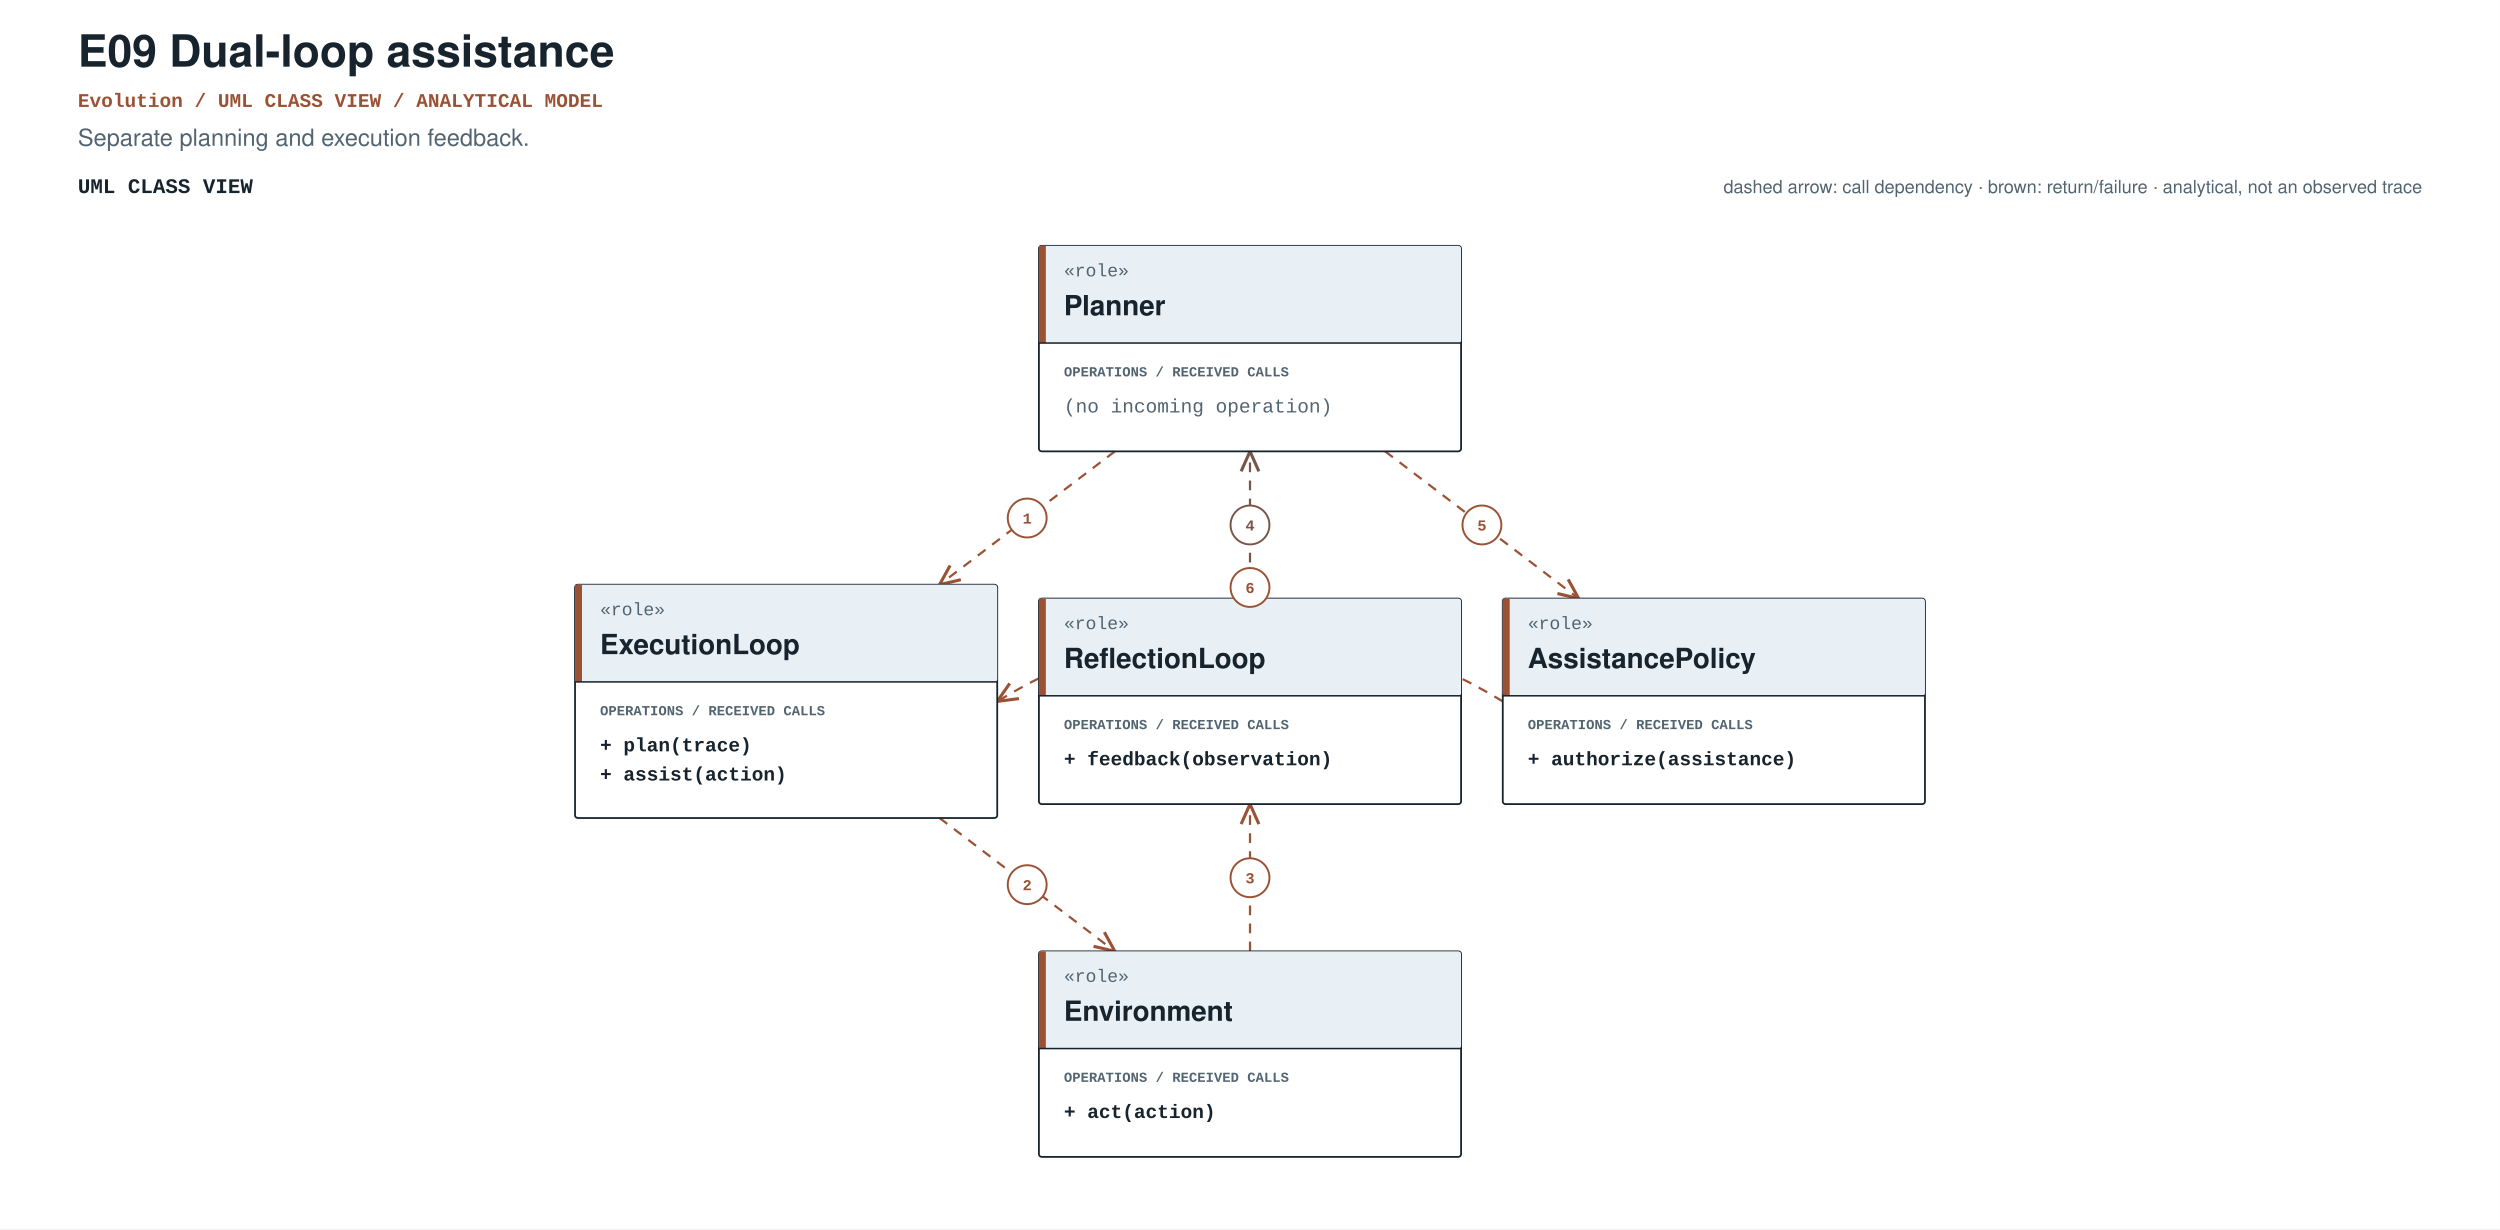
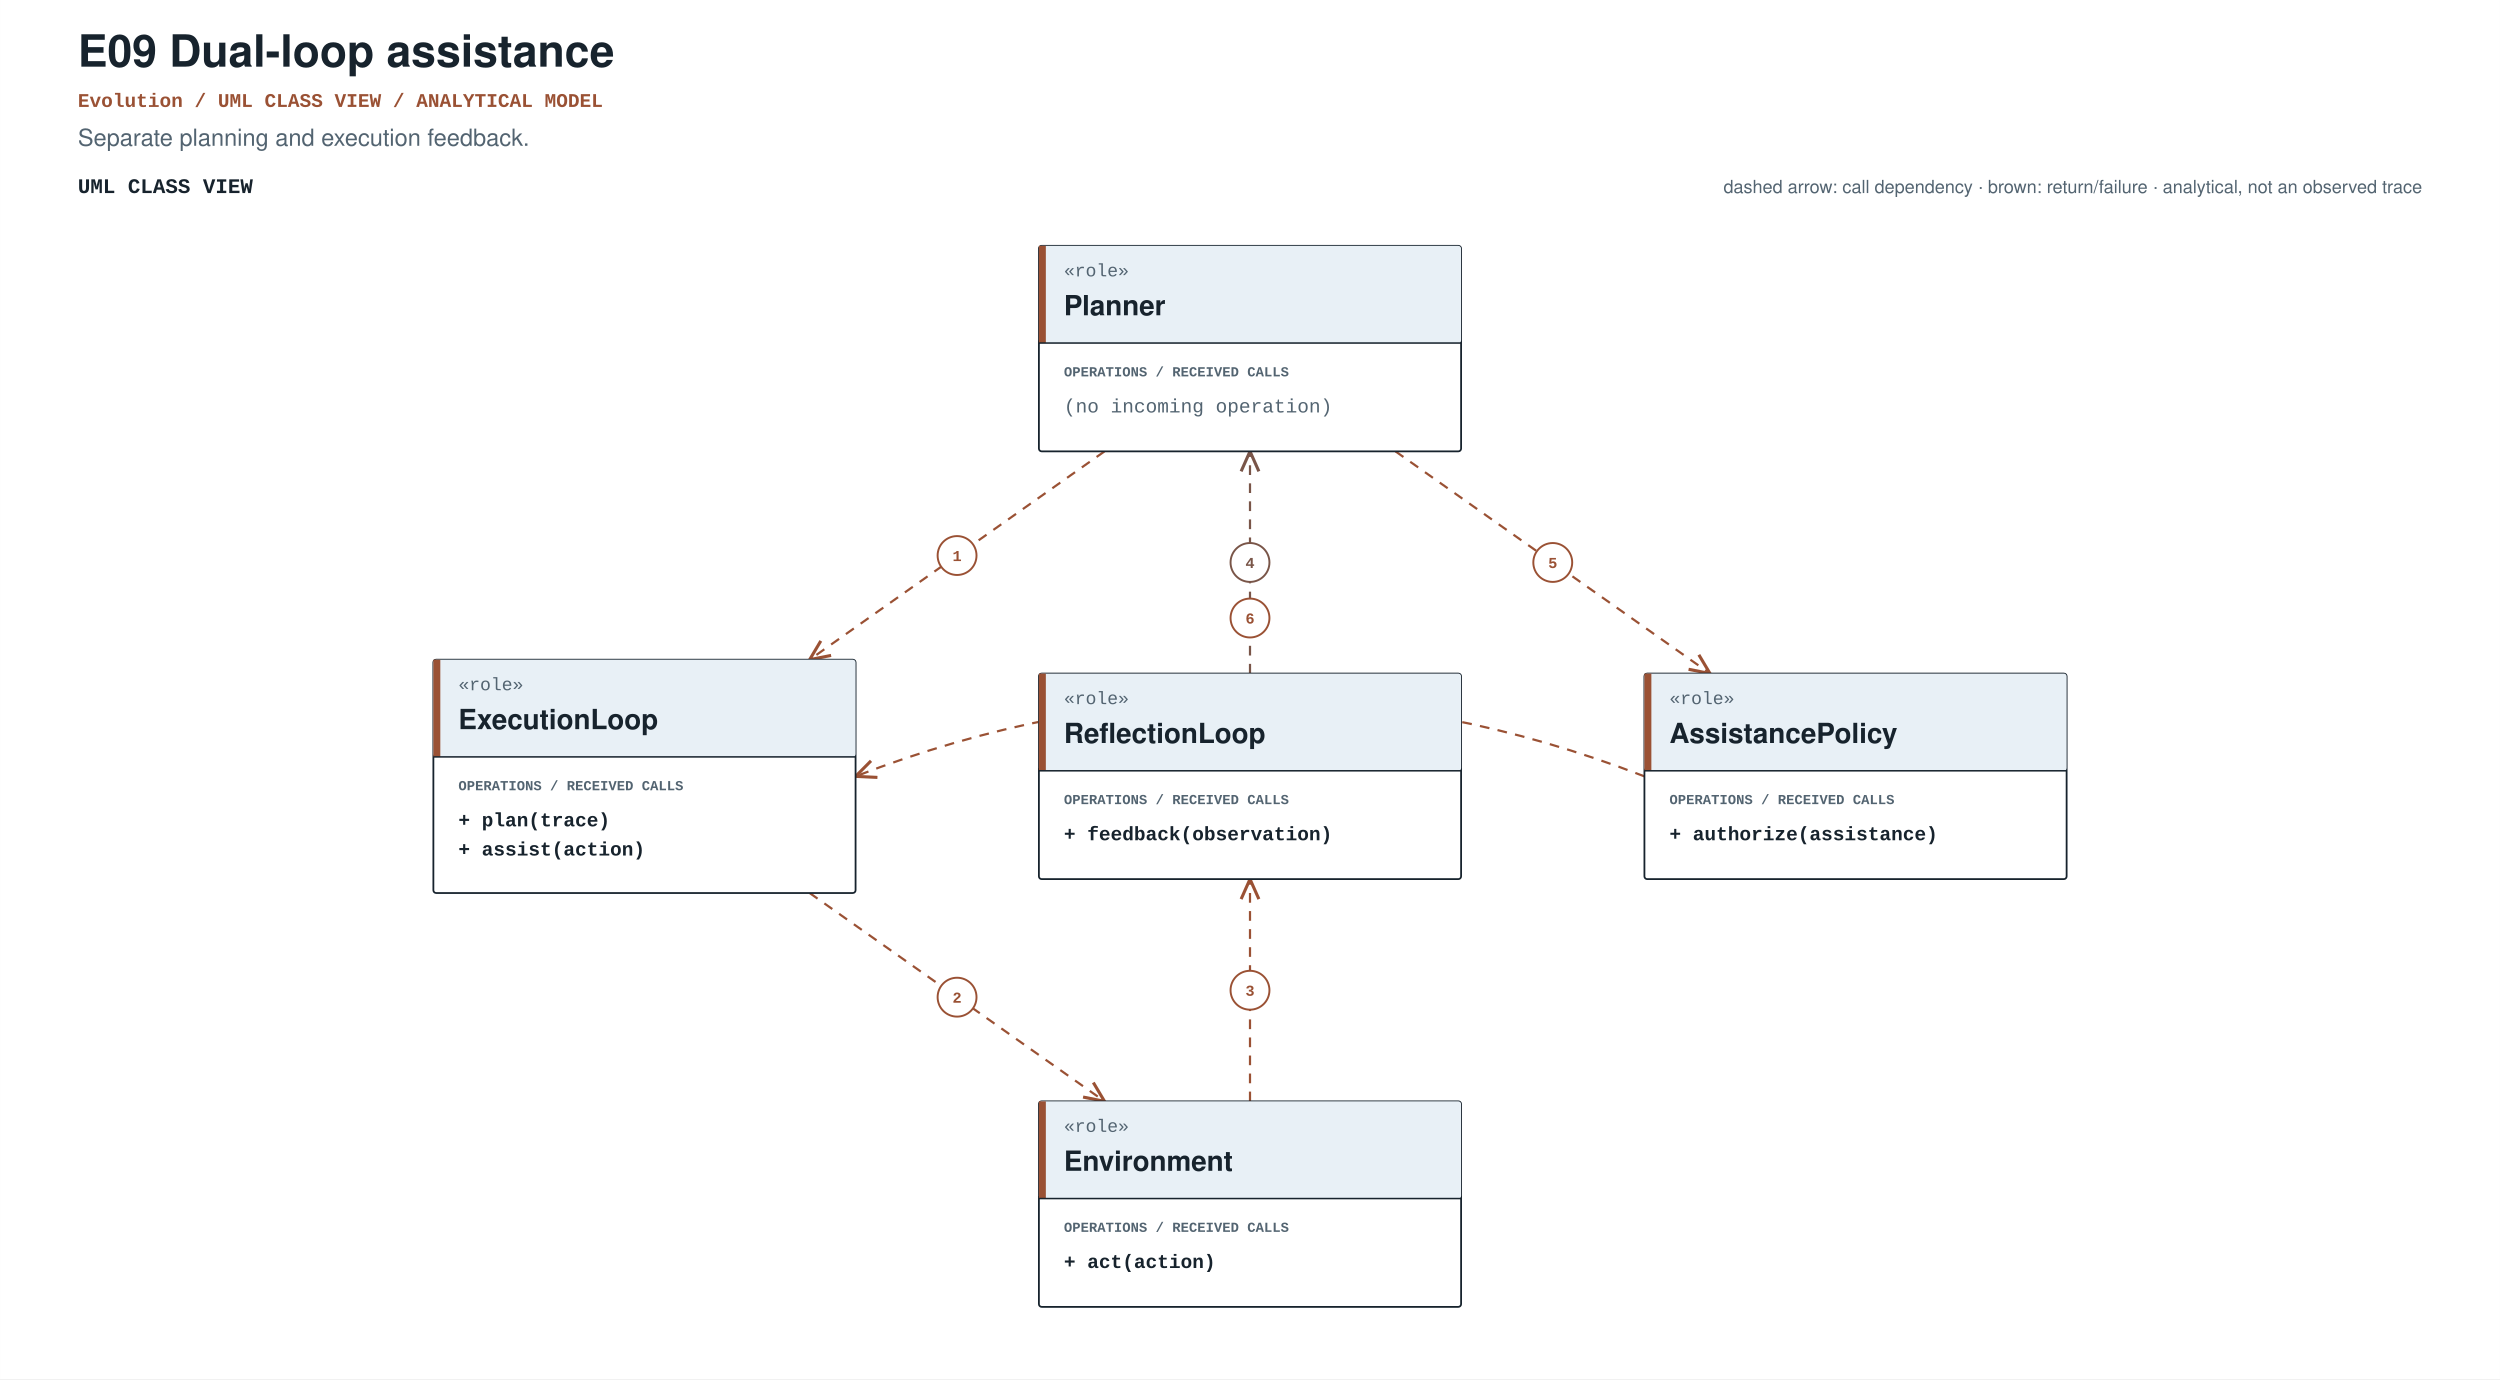
- <svg xmlns="http://www.w3.org/2000/svg" viewBox="0 0 1800 885" width="183mm" height="89.97mm" role="img" data-diagram-type="uml-class" data-pattern-id="E09" aria-labelledby="title-E09 desc-E09">
+ <svg xmlns="http://www.w3.org/2000/svg" viewBox="0 0 1800 993" width="183mm" height="100.95mm" role="img" data-diagram-type="uml-class" data-pattern-id="E09" aria-labelledby="title-E09 desc-E09">
  <defs>
    <marker id="umlOpenAccent" markerWidth="12" markerHeight="10" refX="10" refY="5" orient="auto" markerUnits="strokeWidth">
      <path d="M1,1 L10,5 L1,9" fill="none" stroke="#9A5134" stroke-width="1.4" />
    </marker>
    <marker id="umlOpenReturn" markerWidth="12" markerHeight="10" refX="10" refY="5" orient="auto" markerUnits="strokeWidth">
      <path d="M1,1 L10,5 L1,9" fill="none" stroke="#795548" stroke-width="1.4" />
    </marker>
  </defs>
-   <rect x="0" y="0" width="1800" height="885" rx="0" fill="#FFFFFF" stroke="none" stroke-width="1.2" />
+   <rect x="0" y="0" width="1800" height="993" rx="0" fill="#FFFFFF" stroke="none" stroke-width="1.2" />
  <text x="56" y="48" font-family="Helvetica Neue, Helvetica, Arial, sans-serif" font-size="32" font-weight="700" fill="#17232D" text-anchor="start">E09  Dual-loop assistance</text>
  <text x="56" y="77" font-family="Menlo, Monaco, Courier New, monospace" font-size="14" font-weight="700" fill="#9A5134" text-anchor="start">Evolution / UML CLASS VIEW / ANALYTICAL MODEL</text>
  <text font-family="Helvetica Neue, Helvetica, Arial, sans-serif" font-size="17" font-weight="400" fill="#536471" text-anchor="start">
    <tspan x="56" y="105">Separate planning and execution feedback.</tspan>
  </text>
  <text x="56" y="139" font-family="Menlo, Monaco, Courier New, monospace" font-size="15" font-weight="700" fill="#17232D" text-anchor="start">UML CLASS VIEW</text>
  <text x="1744" y="139" font-family="Helvetica Neue, Helvetica, Arial, sans-serif" font-size="13" font-weight="400" fill="#536471" text-anchor="end">dashed arrow: call dependency · brown: return/failure · analytical, not an observed trace</text>
  <g class="dependency forward" data-source="Planner" data-target="ExecutionLoop" data-numbers="1" data-messages="plan(trace)">
-     <path d="M 802.69 325 Q 739.57 373 676.46 421" fill="none" stroke="#9A5134" stroke-width="1.6" stroke-dasharray="7 6" marker-end="url(#umlOpenAccent)" />
+     <path d="M 795.25 325 Q 689.08 400 582.91 475" fill="none" stroke="#9A5134" stroke-width="1.6" stroke-dasharray="7 6" marker-end="url(#umlOpenAccent)" />
  </g>
  <g class="dependency forward" data-source="ExecutionLoop" data-target="Environment" data-numbers="2" data-messages="act(action)">
-     <path d="M 676.46 589 Q 739.57 637 802.69 685" fill="none" stroke="#9A5134" stroke-width="1.6" stroke-dasharray="7 6" marker-end="url(#umlOpenAccent)" />
+     <path d="M 582.91 643 Q 689.08 718 795.25 793" fill="none" stroke="#9A5134" stroke-width="1.6" stroke-dasharray="7 6" marker-end="url(#umlOpenAccent)" />
  </g>
  <g class="dependency forward" data-source="Environment" data-target="ReflectionLoop" data-numbers="3" data-messages="feedback(observation)">
-     <path d="M 900 685 Q 900 632 900 579" fill="none" stroke="#9A5134" stroke-width="1.6" stroke-dasharray="7 6" marker-end="url(#umlOpenAccent)" />
+     <path d="M 900 793 Q 900 713 900 633" fill="none" stroke="#9A5134" stroke-width="1.6" stroke-dasharray="7 6" marker-end="url(#umlOpenAccent)" />
  </g>
  <g class="dependency return-or-failure" data-source="ReflectionLoop" data-target="Planner" data-numbers="4" data-messages="reflect(summary)">
-     <path d="M 900 431 Q 900 378 900 325" fill="none" stroke="#795548" stroke-width="1.6" stroke-dasharray="7 6" marker-end="url(#umlOpenReturn)" />
+     <path d="M 900 485 Q 900 405 900 325" fill="none" stroke="#795548" stroke-width="1.6" stroke-dasharray="7 6" marker-end="url(#umlOpenReturn)" />
  </g>
  <g class="dependency forward" data-source="Planner" data-target="AssistancePolicy" data-numbers="5" data-messages="authorize(assistance)">
-     <path d="M 997.31 325 Q 1067 378 1136.69 431" fill="none" stroke="#9A5134" stroke-width="1.6" stroke-dasharray="7 6" marker-end="url(#umlOpenAccent)" />
+     <path d="M 1004.75 325 Q 1118 405 1231.25 485" fill="none" stroke="#9A5134" stroke-width="1.6" stroke-dasharray="7 6" marker-end="url(#umlOpenAccent)" />
  </g>
  <g class="dependency forward" data-source="AssistancePolicy" data-target="ExecutionLoop" data-numbers="6" data-messages="assist(action)">
-     <path d="M 1082 505 Q 900 395 718 505" fill="none" stroke="#9A5134" stroke-width="1.6" stroke-dasharray="7 6" marker-end="url(#umlOpenAccent)" />
+     <path d="M 1184 559 Q 900 449 616 559" fill="none" stroke="#9A5134" stroke-width="1.6" stroke-dasharray="7 6" marker-end="url(#umlOpenAccent)" />
  </g>
  <g class="class-node" data-participant="Planner" data-role="Planner" data-layer="0">
    <rect x="748" y="177" width="304" height="148" rx="2" fill="#FFFFFF" stroke="#17232D" stroke-width="1.3" class="class-box" />
    <rect x="748" y="177" width="304" height="70" rx="2" fill="#E8F0F6" stroke="none" stroke-width="1.2" class="class-header" />
    <rect x="748" y="177" width="5" height="70" rx="0" fill="#9A5134" stroke="none" stroke-width="1.2" class="class-accent" />
    <text x="766" y="199" font-family="Menlo, Monaco, Courier New, monospace" font-size="13" font-weight="400" fill="#536471" text-anchor="start" class="class-stereotype">«role»</text>
    <text x="766" y="227" font-family="Helvetica Neue, Helvetica, Arial, sans-serif" font-size="20" font-weight="700" fill="#17232D" text-anchor="start" class="class-name">Planner</text>
    <line x1="748" y1="247" x2="1052" y2="247" stroke="#17232D" stroke-width="1.1" />
    <text x="766" y="271" font-family="Menlo, Monaco, Courier New, monospace" font-size="10" font-weight="700" fill="#536471" text-anchor="start" class="class-compartment-label">OPERATIONS / RECEIVED CALLS</text>
    <text x="766" y="297" font-family="Menlo, Monaco, Courier New, monospace" font-size="14" font-weight="400" fill="#536471" text-anchor="start" class="class-operation">(no incoming operation)</text>
  </g>
  <g class="class-node" data-participant="ExecutionLoop" data-role="ExecutionLoop" data-layer="1">
-     <rect x="414" y="421" width="304" height="168" rx="2" fill="#FFFFFF" stroke="#17232D" stroke-width="1.3" class="class-box" />
-     <rect x="414" y="421" width="304" height="70" rx="2" fill="#E8F0F6" stroke="none" stroke-width="1.2" class="class-header" />
-     <rect x="414" y="421" width="5" height="70" rx="0" fill="#9A5134" stroke="none" stroke-width="1.2" class="class-accent" />
-     <text x="432" y="443" font-family="Menlo, Monaco, Courier New, monospace" font-size="13" font-weight="400" fill="#536471" text-anchor="start" class="class-stereotype">«role»</text>
-     <text x="432" y="471" font-family="Helvetica Neue, Helvetica, Arial, sans-serif" font-size="20" font-weight="700" fill="#17232D" text-anchor="start" class="class-name">ExecutionLoop</text>
-     <line x1="414" y1="491" x2="718" y2="491" stroke="#17232D" stroke-width="1.1" />
-     <text x="432" y="515" font-family="Menlo, Monaco, Courier New, monospace" font-size="10" font-weight="700" fill="#536471" text-anchor="start" class="class-compartment-label">OPERATIONS / RECEIVED CALLS</text>
-     <text x="432" y="541" font-family="Menlo, Monaco, Courier New, monospace" font-size="14" font-weight="600" fill="#17232D" text-anchor="start" class="class-operation">+ plan(trace)</text>
-     <text x="432" y="562" font-family="Menlo, Monaco, Courier New, monospace" font-size="14" font-weight="600" fill="#17232D" text-anchor="start" class="class-operation">+ assist(action)</text>
+     <rect x="312" y="475" width="304" height="168" rx="2" fill="#FFFFFF" stroke="#17232D" stroke-width="1.3" class="class-box" />
+     <rect x="312" y="475" width="304" height="70" rx="2" fill="#E8F0F6" stroke="none" stroke-width="1.2" class="class-header" />
+     <rect x="312" y="475" width="5" height="70" rx="0" fill="#9A5134" stroke="none" stroke-width="1.2" class="class-accent" />
+     <text x="330" y="497" font-family="Menlo, Monaco, Courier New, monospace" font-size="13" font-weight="400" fill="#536471" text-anchor="start" class="class-stereotype">«role»</text>
+     <text x="330" y="525" font-family="Helvetica Neue, Helvetica, Arial, sans-serif" font-size="20" font-weight="700" fill="#17232D" text-anchor="start" class="class-name">ExecutionLoop</text>
+     <line x1="312" y1="545" x2="616" y2="545" stroke="#17232D" stroke-width="1.1" />
+     <text x="330" y="569" font-family="Menlo, Monaco, Courier New, monospace" font-size="10" font-weight="700" fill="#536471" text-anchor="start" class="class-compartment-label">OPERATIONS / RECEIVED CALLS</text>
+     <text x="330" y="595" font-family="Menlo, Monaco, Courier New, monospace" font-size="14" font-weight="600" fill="#17232D" text-anchor="start" class="class-operation">+ plan(trace)</text>
+     <text x="330" y="616" font-family="Menlo, Monaco, Courier New, monospace" font-size="14" font-weight="600" fill="#17232D" text-anchor="start" class="class-operation">+ assist(action)</text>
  </g>
  <g class="class-node" data-participant="Environment" data-role="Environment" data-layer="2">
-     <rect x="748" y="685" width="304" height="148" rx="2" fill="#FFFFFF" stroke="#17232D" stroke-width="1.3" class="class-box" />
-     <rect x="748" y="685" width="304" height="70" rx="2" fill="#E8F0F6" stroke="none" stroke-width="1.2" class="class-header" />
-     <rect x="748" y="685" width="5" height="70" rx="0" fill="#9A5134" stroke="none" stroke-width="1.2" class="class-accent" />
-     <text x="766" y="707" font-family="Menlo, Monaco, Courier New, monospace" font-size="13" font-weight="400" fill="#536471" text-anchor="start" class="class-stereotype">«role»</text>
-     <text x="766" y="735" font-family="Helvetica Neue, Helvetica, Arial, sans-serif" font-size="20" font-weight="700" fill="#17232D" text-anchor="start" class="class-name">Environment</text>
-     <line x1="748" y1="755" x2="1052" y2="755" stroke="#17232D" stroke-width="1.1" />
-     <text x="766" y="779" font-family="Menlo, Monaco, Courier New, monospace" font-size="10" font-weight="700" fill="#536471" text-anchor="start" class="class-compartment-label">OPERATIONS / RECEIVED CALLS</text>
-     <text x="766" y="805" font-family="Menlo, Monaco, Courier New, monospace" font-size="14" font-weight="600" fill="#17232D" text-anchor="start" class="class-operation">+ act(action)</text>
+     <rect x="748" y="793" width="304" height="148" rx="2" fill="#FFFFFF" stroke="#17232D" stroke-width="1.3" class="class-box" />
+     <rect x="748" y="793" width="304" height="70" rx="2" fill="#E8F0F6" stroke="none" stroke-width="1.2" class="class-header" />
+     <rect x="748" y="793" width="5" height="70" rx="0" fill="#9A5134" stroke="none" stroke-width="1.2" class="class-accent" />
+     <text x="766" y="815" font-family="Menlo, Monaco, Courier New, monospace" font-size="13" font-weight="400" fill="#536471" text-anchor="start" class="class-stereotype">«role»</text>
+     <text x="766" y="843" font-family="Helvetica Neue, Helvetica, Arial, sans-serif" font-size="20" font-weight="700" fill="#17232D" text-anchor="start" class="class-name">Environment</text>
+     <line x1="748" y1="863" x2="1052" y2="863" stroke="#17232D" stroke-width="1.1" />
+     <text x="766" y="887" font-family="Menlo, Monaco, Courier New, monospace" font-size="10" font-weight="700" fill="#536471" text-anchor="start" class="class-compartment-label">OPERATIONS / RECEIVED CALLS</text>
+     <text x="766" y="913" font-family="Menlo, Monaco, Courier New, monospace" font-size="14" font-weight="600" fill="#17232D" text-anchor="start" class="class-operation">+ act(action)</text>
  </g>
  <g class="class-node" data-participant="ReflectionLoop" data-role="ReflectionLoop" data-layer="1">
-     <rect x="748" y="431" width="304" height="148" rx="2" fill="#FFFFFF" stroke="#17232D" stroke-width="1.3" class="class-box" />
-     <rect x="748" y="431" width="304" height="70" rx="2" fill="#E8F0F6" stroke="none" stroke-width="1.2" class="class-header" />
-     <rect x="748" y="431" width="5" height="70" rx="0" fill="#9A5134" stroke="none" stroke-width="1.2" class="class-accent" />
-     <text x="766" y="453" font-family="Menlo, Monaco, Courier New, monospace" font-size="13" font-weight="400" fill="#536471" text-anchor="start" class="class-stereotype">«role»</text>
-     <text x="766" y="481" font-family="Helvetica Neue, Helvetica, Arial, sans-serif" font-size="20" font-weight="700" fill="#17232D" text-anchor="start" class="class-name">ReflectionLoop</text>
-     <line x1="748" y1="501" x2="1052" y2="501" stroke="#17232D" stroke-width="1.1" />
-     <text x="766" y="525" font-family="Menlo, Monaco, Courier New, monospace" font-size="10" font-weight="700" fill="#536471" text-anchor="start" class="class-compartment-label">OPERATIONS / RECEIVED CALLS</text>
-     <text x="766" y="551" font-family="Menlo, Monaco, Courier New, monospace" font-size="14" font-weight="600" fill="#17232D" text-anchor="start" class="class-operation">+ feedback(observation)</text>
+     <rect x="748" y="485" width="304" height="148" rx="2" fill="#FFFFFF" stroke="#17232D" stroke-width="1.3" class="class-box" />
+     <rect x="748" y="485" width="304" height="70" rx="2" fill="#E8F0F6" stroke="none" stroke-width="1.2" class="class-header" />
+     <rect x="748" y="485" width="5" height="70" rx="0" fill="#9A5134" stroke="none" stroke-width="1.2" class="class-accent" />
+     <text x="766" y="507" font-family="Menlo, Monaco, Courier New, monospace" font-size="13" font-weight="400" fill="#536471" text-anchor="start" class="class-stereotype">«role»</text>
+     <text x="766" y="535" font-family="Helvetica Neue, Helvetica, Arial, sans-serif" font-size="20" font-weight="700" fill="#17232D" text-anchor="start" class="class-name">ReflectionLoop</text>
+     <line x1="748" y1="555" x2="1052" y2="555" stroke="#17232D" stroke-width="1.1" />
+     <text x="766" y="579" font-family="Menlo, Monaco, Courier New, monospace" font-size="10" font-weight="700" fill="#536471" text-anchor="start" class="class-compartment-label">OPERATIONS / RECEIVED CALLS</text>
+     <text x="766" y="605" font-family="Menlo, Monaco, Courier New, monospace" font-size="14" font-weight="600" fill="#17232D" text-anchor="start" class="class-operation">+ feedback(observation)</text>
  </g>
  <g class="class-node" data-participant="AssistancePolicy" data-role="AssistancePolicy" data-layer="1">
-     <rect x="1082" y="431" width="304" height="148" rx="2" fill="#FFFFFF" stroke="#17232D" stroke-width="1.3" class="class-box" />
-     <rect x="1082" y="431" width="304" height="70" rx="2" fill="#E8F0F6" stroke="none" stroke-width="1.2" class="class-header" />
-     <rect x="1082" y="431" width="5" height="70" rx="0" fill="#9A5134" stroke="none" stroke-width="1.2" class="class-accent" />
-     <text x="1100" y="453" font-family="Menlo, Monaco, Courier New, monospace" font-size="13" font-weight="400" fill="#536471" text-anchor="start" class="class-stereotype">«role»</text>
-     <text x="1100" y="481" font-family="Helvetica Neue, Helvetica, Arial, sans-serif" font-size="20" font-weight="700" fill="#17232D" text-anchor="start" class="class-name">AssistancePolicy</text>
-     <line x1="1082" y1="501" x2="1386" y2="501" stroke="#17232D" stroke-width="1.1" />
-     <text x="1100" y="525" font-family="Menlo, Monaco, Courier New, monospace" font-size="10" font-weight="700" fill="#536471" text-anchor="start" class="class-compartment-label">OPERATIONS / RECEIVED CALLS</text>
-     <text x="1100" y="551" font-family="Menlo, Monaco, Courier New, monospace" font-size="14" font-weight="600" fill="#17232D" text-anchor="start" class="class-operation">+ authorize(assistance)</text>
+     <rect x="1184" y="485" width="304" height="148" rx="2" fill="#FFFFFF" stroke="#17232D" stroke-width="1.3" class="class-box" />
+     <rect x="1184" y="485" width="304" height="70" rx="2" fill="#E8F0F6" stroke="none" stroke-width="1.2" class="class-header" />
+     <rect x="1184" y="485" width="5" height="70" rx="0" fill="#9A5134" stroke="none" stroke-width="1.2" class="class-accent" />
+     <text x="1202" y="507" font-family="Menlo, Monaco, Courier New, monospace" font-size="13" font-weight="400" fill="#536471" text-anchor="start" class="class-stereotype">«role»</text>
+     <text x="1202" y="535" font-family="Helvetica Neue, Helvetica, Arial, sans-serif" font-size="20" font-weight="700" fill="#17232D" text-anchor="start" class="class-name">AssistancePolicy</text>
+     <line x1="1184" y1="555" x2="1488" y2="555" stroke="#17232D" stroke-width="1.1" />
+     <text x="1202" y="579" font-family="Menlo, Monaco, Courier New, monospace" font-size="10" font-weight="700" fill="#536471" text-anchor="start" class="class-compartment-label">OPERATIONS / RECEIVED CALLS</text>
+     <text x="1202" y="605" font-family="Menlo, Monaco, Courier New, monospace" font-size="14" font-weight="600" fill="#17232D" text-anchor="start" class="class-operation">+ authorize(assistance)</text>
  </g>
  <g class="dependency-badge">
-     <circle cx="739.57" cy="373" r="14" fill="#FFFFFF" stroke="#9A5134" stroke-width="1.4" />
-     <text x="739.57" y="377" font-family="Menlo, Monaco, Courier New, monospace" font-size="11" font-weight="700" fill="#9A5134" text-anchor="middle">1</text>
+     <circle cx="689.08" cy="400" r="14" fill="#FFFFFF" stroke="#9A5134" stroke-width="1.4" />
+     <text x="689.08" y="404" font-family="Menlo, Monaco, Courier New, monospace" font-size="11" font-weight="700" fill="#9A5134" text-anchor="middle">1</text>
  </g>
  <g class="dependency-badge">
-     <circle cx="739.57" cy="637" r="14" fill="#FFFFFF" stroke="#9A5134" stroke-width="1.4" />
-     <text x="739.57" y="641" font-family="Menlo, Monaco, Courier New, monospace" font-size="11" font-weight="700" fill="#9A5134" text-anchor="middle">2</text>
+     <circle cx="689.08" cy="718" r="14" fill="#FFFFFF" stroke="#9A5134" stroke-width="1.4" />
+     <text x="689.08" y="722" font-family="Menlo, Monaco, Courier New, monospace" font-size="11" font-weight="700" fill="#9A5134" text-anchor="middle">2</text>
  </g>
  <g class="dependency-badge">
-     <circle cx="900" cy="632" r="14" fill="#FFFFFF" stroke="#9A5134" stroke-width="1.4" />
-     <text x="900" y="636" font-family="Menlo, Monaco, Courier New, monospace" font-size="11" font-weight="700" fill="#9A5134" text-anchor="middle">3</text>
+     <circle cx="900" cy="713" r="14" fill="#FFFFFF" stroke="#9A5134" stroke-width="1.4" />
+     <text x="900" y="717" font-family="Menlo, Monaco, Courier New, monospace" font-size="11" font-weight="700" fill="#9A5134" text-anchor="middle">3</text>
  </g>
  <g class="dependency-badge">
-     <circle cx="900" cy="378" r="14" fill="#FFFFFF" stroke="#795548" stroke-width="1.4" />
-     <text x="900" y="382" font-family="Menlo, Monaco, Courier New, monospace" font-size="11" font-weight="700" fill="#795548" text-anchor="middle">4</text>
+     <circle cx="900" cy="405" r="14" fill="#FFFFFF" stroke="#795548" stroke-width="1.4" />
+     <text x="900" y="409" font-family="Menlo, Monaco, Courier New, monospace" font-size="11" font-weight="700" fill="#795548" text-anchor="middle">4</text>
  </g>
  <g class="dependency-badge">
-     <circle cx="1067" cy="378" r="14" fill="#FFFFFF" stroke="#9A5134" stroke-width="1.4" />
-     <text x="1067" y="382" font-family="Menlo, Monaco, Courier New, monospace" font-size="11" font-weight="700" fill="#9A5134" text-anchor="middle">5</text>
+     <circle cx="1118" cy="405" r="14" fill="#FFFFFF" stroke="#9A5134" stroke-width="1.4" />
+     <text x="1118" y="409" font-family="Menlo, Monaco, Courier New, monospace" font-size="11" font-weight="700" fill="#9A5134" text-anchor="middle">5</text>
  </g>
  <g class="dependency-badge">
-     <circle cx="900" cy="423" r="14" fill="#FFFFFF" stroke="#9A5134" stroke-width="1.4" />
-     <text x="900" y="427" font-family="Menlo, Monaco, Courier New, monospace" font-size="11" font-weight="700" fill="#9A5134" text-anchor="middle">6</text>
+     <circle cx="900" cy="445" r="14" fill="#FFFFFF" stroke="#9A5134" stroke-width="1.4" />
+     <text x="900" y="449" font-family="Menlo, Monaco, Courier New, monospace" font-size="11" font-weight="700" fill="#9A5134" text-anchor="middle">6</text>
  </g>
</svg>
